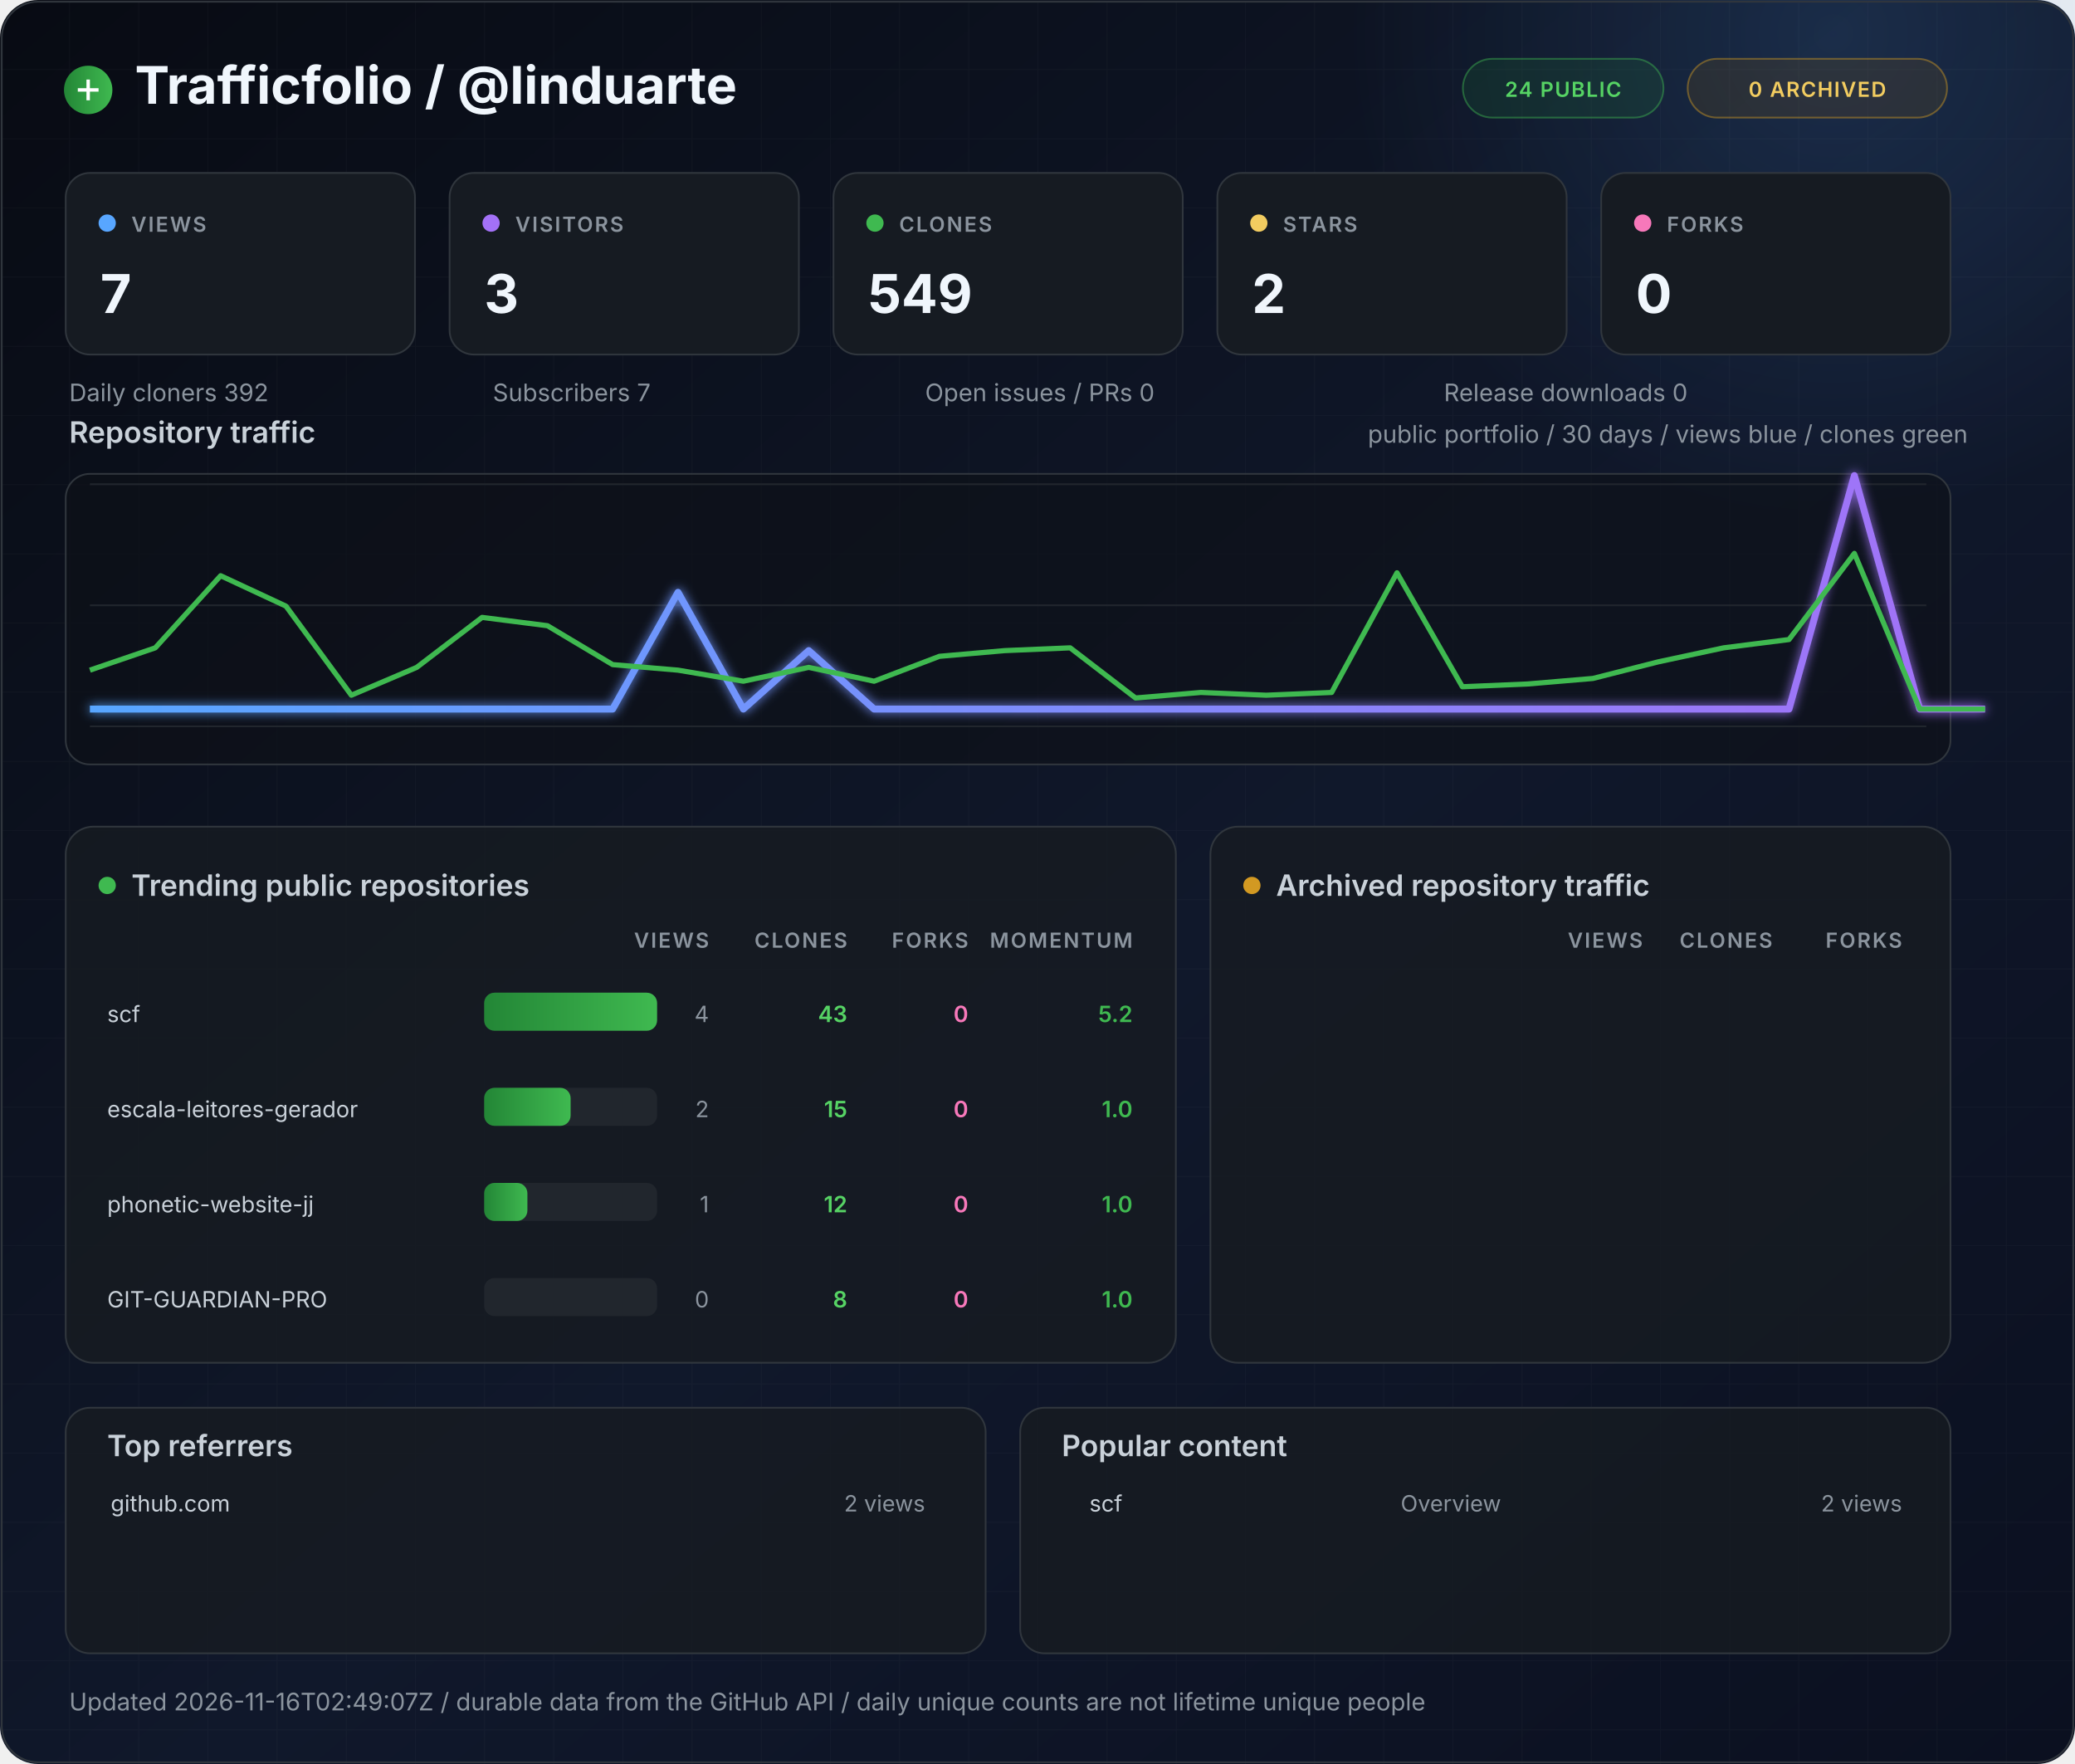
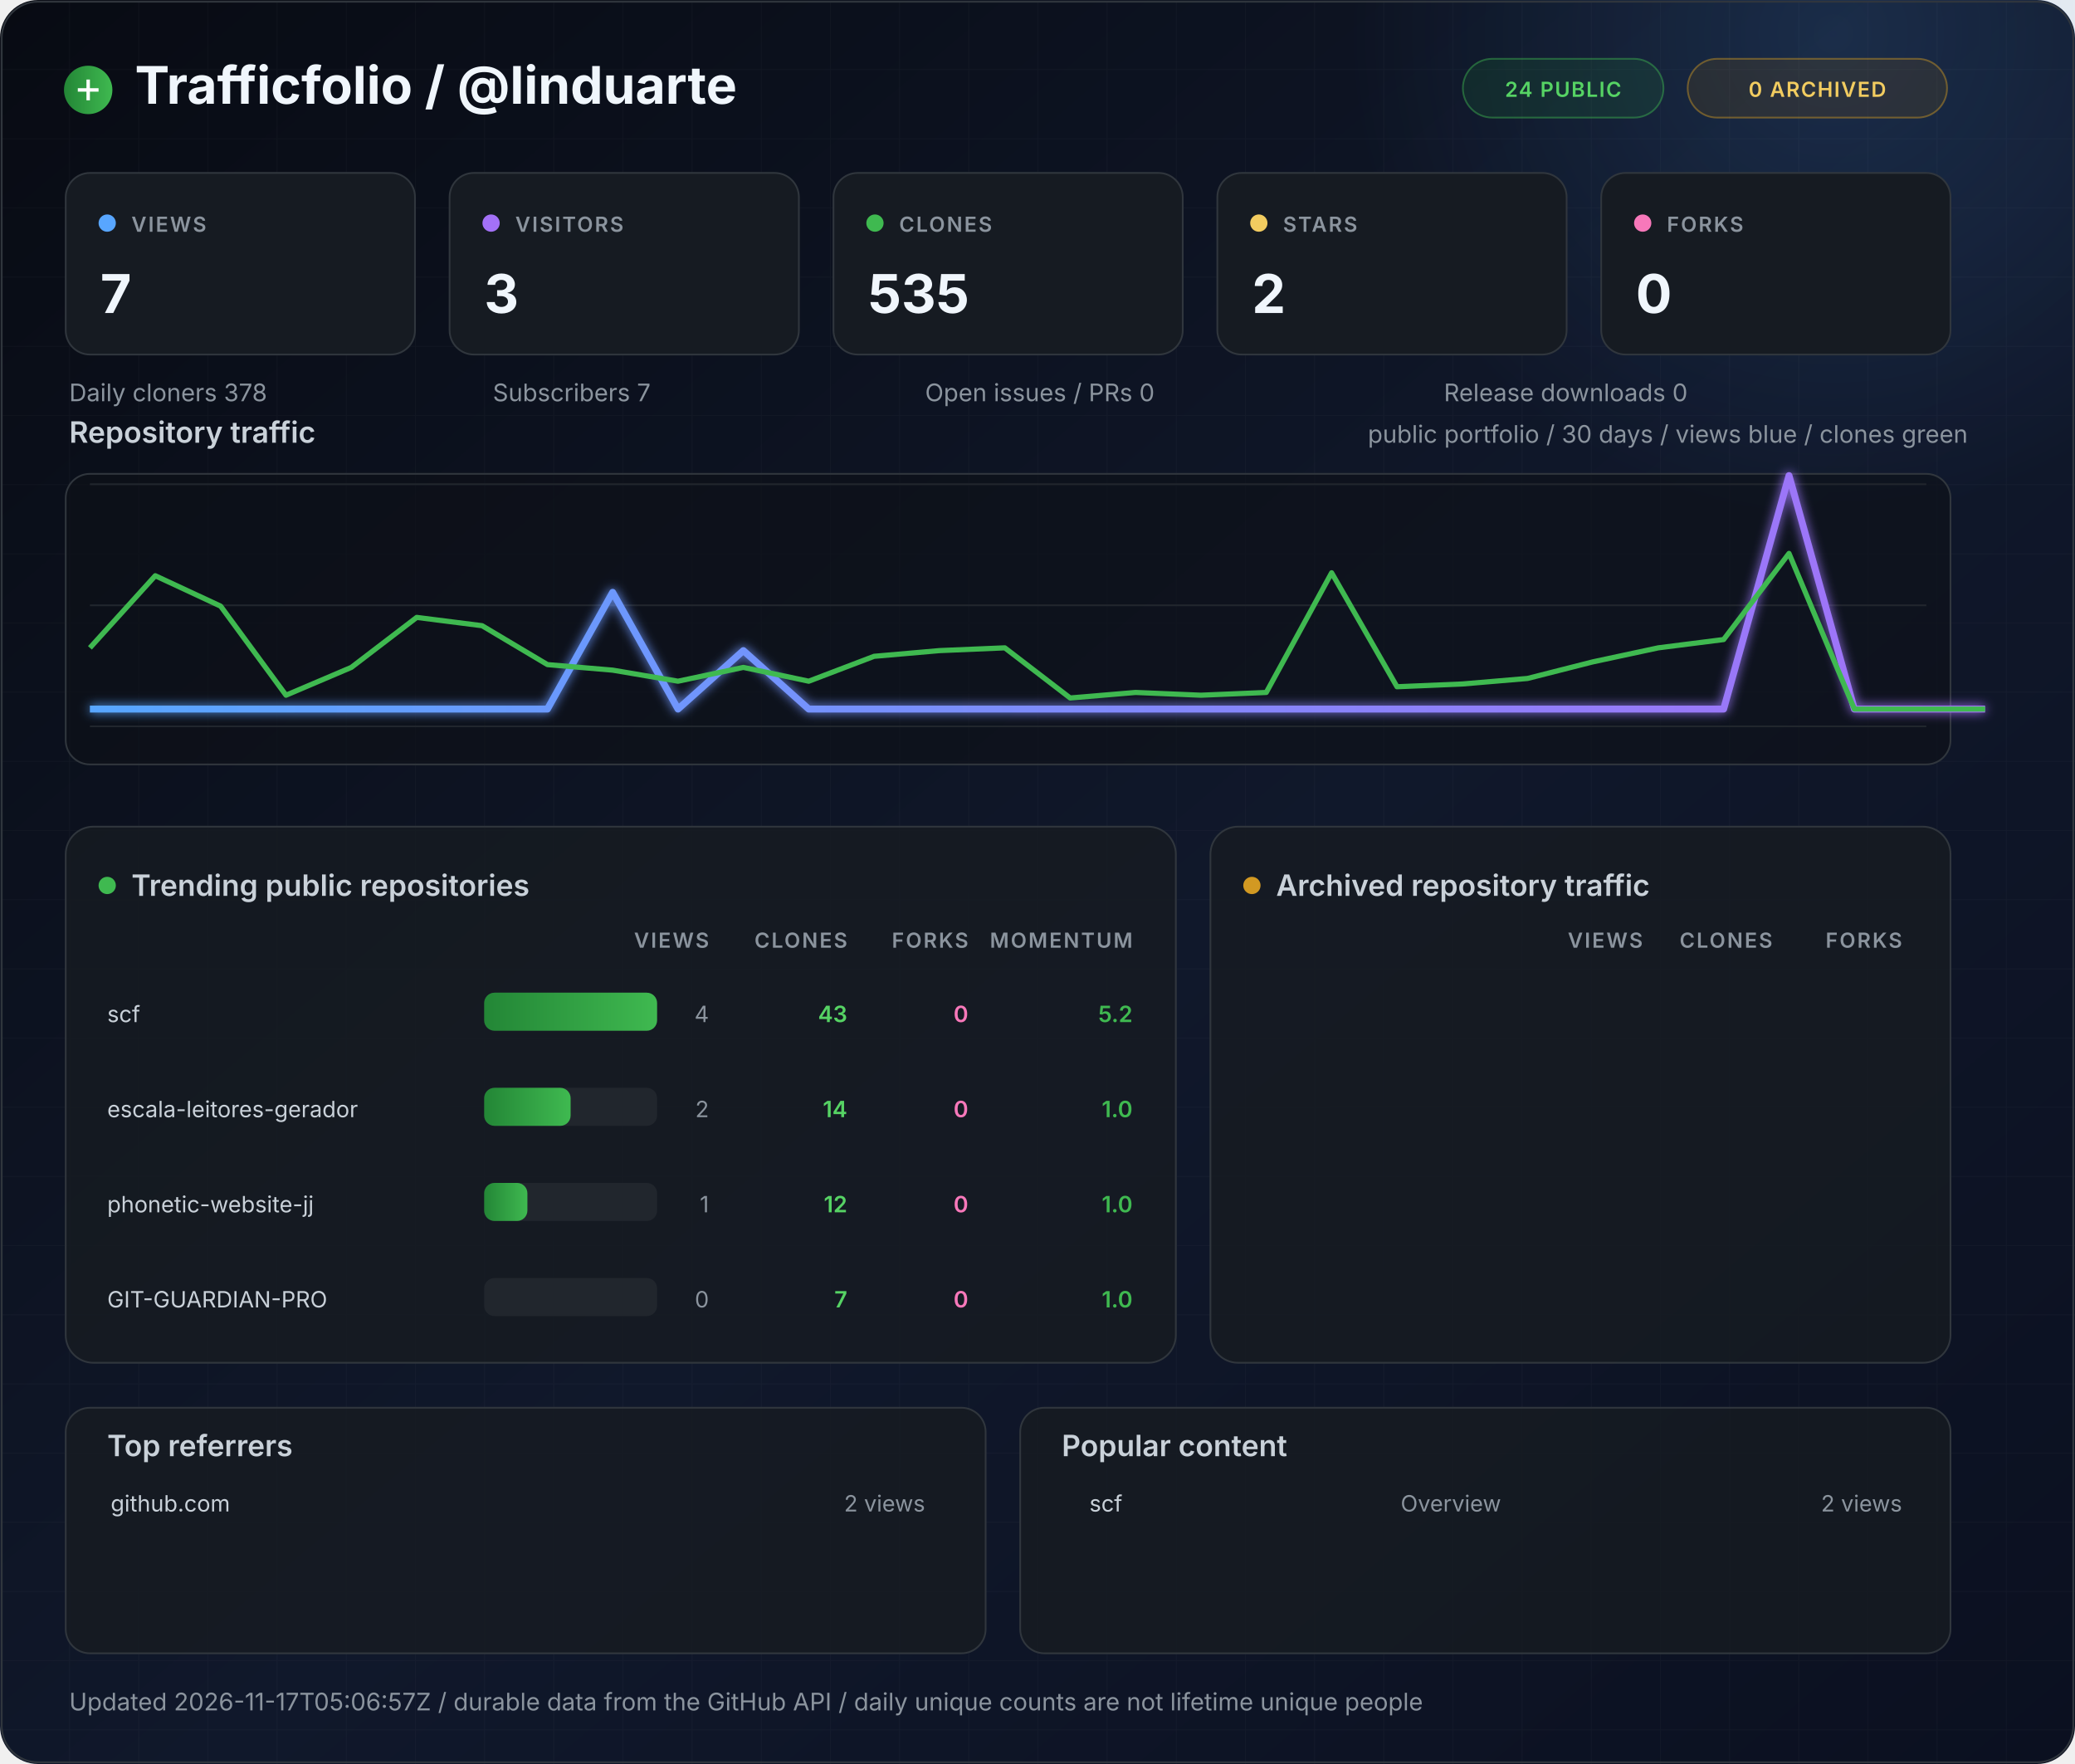
<svg xmlns="http://www.w3.org/2000/svg" width="1200" height="1020" viewBox="0 0 1200 1020" role="img" aria-label="Trafficfolio GitHub analytics dashboard for linduarte">
  <defs>
    <linearGradient id="bg" x1="0" y1="0" x2="1" y2="1">
      <stop stop-color="#080b13" />
      <stop offset=".55" stop-color="#10182b" />
      <stop offset="1" stop-color="#0b1020" />
    </linearGradient>
    <linearGradient id="line" x1="0" y1="0" x2="1" y2="0">
      <stop stop-color="#58a6ff" />
      <stop offset="1" stop-color="#a371f7" />
    </linearGradient>
    <linearGradient id="bar" x1="0" y1="0" x2="1" y2="0">
      <stop stop-color="#238636" />
      <stop offset="1" stop-color="#3fb950" />
    </linearGradient>
    <linearGradient id="archiveBar" x1="0" y1="0" x2="1" y2="0">
      <stop stop-color="#9e6a03" />
      <stop offset="1" stop-color="#f2cc60" />
    </linearGradient>
    <radialGradient id="ambient">
      <stop stop-color="#58a6ff" stop-opacity=".16" />
      <stop offset="1" stop-color="#58a6ff" stop-opacity="0" />
    </radialGradient>
    <pattern id="grid" width="40" height="40" patternUnits="userSpaceOnUse">
      <path d="M40 0H0V40" fill="none" stroke="#ffffff" stroke-opacity=".025" />
    </pattern>
    <filter id="glow">
      <feGaussianBlur stdDeviation="3" result="b" />
      <feMerge>
        <feMergeNode in="b" />
        <feMergeNode in="SourceGraphic" />
      </feMerge>
    </filter>
    <style>
    .title{font:750 30px -apple-system,BlinkMacSystemFont,"Segoe UI",sans-serif;fill:#f0f6fc}
    .subtitle{font:14px -apple-system,BlinkMacSystemFont,"Segoe UI",sans-serif;fill:#8b949e}
    .label{font:600 12px -apple-system,BlinkMacSystemFont,"Segoe UI",sans-serif;fill:#8b949e;letter-spacing:1px}
    .metric{font:700 31px -apple-system,BlinkMacSystemFont,"Segoe UI",sans-serif;fill:#f0f6fc}
    .section{font:600 17px -apple-system,BlinkMacSystemFont,"Segoe UI",sans-serif;fill:#c9d1d9}
    .repo,.value,.trend,.archive,.clone,.fork{font:13px -apple-system,BlinkMacSystemFont,"Segoe UI",sans-serif;fill:#c9d1d9}
    .value{fill:#8b949e} .trend{fill:#3fb950;font-weight:600} .archive{fill:#d29922}
    .clone{fill:#56d364;font-weight:600} .fork{fill:#f778ba;font-weight:600}
    .pill{font:600 12px -apple-system,BlinkMacSystemFont,"Segoe UI",sans-serif;letter-spacing:.7px}
  </style>
  </defs>
  <rect width="1200" height="1020" rx="22" fill="url(#bg)" />
  <rect width="1200" height="1020" rx="22" fill="url(#grid)" />
  <circle cx="1060" cy="20" r="280" fill="url(#ambient)" />
  <rect x="1" y="1" width="1198" height="1018" rx="21" fill="none" stroke="#30363d" />
  <circle cx="51" cy="52" r="14" fill="url(#bar)" />
  <path d="M45 52h12M51 46v12" stroke="#fff" stroke-width="2" />
  <text x="78" y="60" class="title">Trafficfolio / @linduarte</text>
  <rect x="846" y="34" width="116" height="34" rx="17" fill="#238636" fill-opacity=".16" stroke="#3fb950" stroke-opacity=".45" />
  <text x="904" y="56" text-anchor="middle" class="pill" fill="#56d364">24 PUBLIC</text>
  <rect x="976" y="34" width="150" height="34" rx="17" fill="#9e6a03" fill-opacity=".14" stroke="#d29922" stroke-opacity=".45" />
  <text x="1051" y="56" text-anchor="middle" class="pill" fill="#f2cc60">0 ARCHIVED</text>
  <rect x="38" y="100" width="202" height="105" rx="14" fill="#161b22" stroke="#30363d" />
  <circle cx="62" cy="129" r="5" fill="#58a6ff" />
  <text x="76" y="134" class="label">VIEWS</text>
  <text x="58" y="181" class="metric">7</text>
  <rect x="260" y="100" width="202" height="105" rx="14" fill="#161b22" stroke="#30363d" />
  <circle cx="284" cy="129" r="5" fill="#a371f7" />
  <text x="298" y="134" class="label">VISITORS</text>
  <text x="280" y="181" class="metric">3</text>
  <rect x="482" y="100" width="202" height="105" rx="14" fill="#161b22" stroke="#30363d" />
  <circle cx="506" cy="129" r="5" fill="#3fb950" />
  <text x="520" y="134" class="label">CLONES</text>
-   <text x="502" y="181" class="metric">549</text>
+   <text x="502" y="181" class="metric">535</text>
  <rect x="704" y="100" width="202" height="105" rx="14" fill="#161b22" stroke="#30363d" />
  <circle cx="728" cy="129" r="5" fill="#f2cc60" />
  <text x="742" y="134" class="label">STARS</text>
  <text x="724" y="181" class="metric">2</text>
  <rect x="926" y="100" width="202" height="105" rx="14" fill="#161b22" stroke="#30363d" />
  <circle cx="950" cy="129" r="5" fill="#f778ba" />
  <text x="964" y="134" class="label">FORKS</text>
  <text x="946" y="181" class="metric">0</text>
-   <text x="40" y="232" class="subtitle">Daily cloners 392</text>
+   <text x="40" y="232" class="subtitle">Daily cloners 378</text>
  <text x="285" y="232" class="subtitle">Subscribers 7</text>
  <text x="535" y="232" class="subtitle">Open issues / PRs 0</text>
  <text x="835" y="232" class="subtitle">Release downloads 0</text>
  <text x="40" y="256" class="section">Repository traffic</text>
  <text x="1138" y="256" text-anchor="end" class="subtitle">public portfolio / 30 days / views blue / clones green</text>
  <rect x="38" y="274" width="1090" height="168" rx="14" fill="#0d1117" fill-opacity=".62" stroke="#30363d" />
  <line x1="52" y1="420" x2="1114" y2="420" stroke="#21262d" />
  <line x1="52" y1="350" x2="1114" y2="350" stroke="#21262d" />
  <line x1="52" y1="280" x2="1114" y2="280" stroke="#21262d" />
-   <polyline points="52.0,410.0 89.8,410.0 127.6,410.0 165.4,410.0 203.2,410.0 241.0,410.0 278.8,410.0 316.6,410.0 354.3,410.0 392.1,342.5 429.9,410.0 467.7,376.2 505.5,410.0 543.3,410.0 581.1,410.0 618.9,410.0 656.7,410.0 694.5,410.0 732.3,410.0 770.1,410.0 807.9,410.0 845.7,410.0 883.4,410.0 921.2,410.0 959.0,410.0 996.8,410.0 1034.6,410.0 1072.4,275.0 1110.2,410.0 1148.0,410.0" fill="none" stroke="url(#line)" stroke-width="4" stroke-linejoin="round" filter="url(#glow)" />
-   <polyline points="52.0,387.5 89.8,374.6 127.6,332.9 165.4,350.5 203.2,402.0 241.0,385.9 278.8,357.0 316.6,361.8 354.3,384.3 392.1,387.5 429.9,393.9 467.7,385.9 505.5,393.9 543.3,379.5 581.1,376.2 618.9,374.6 656.7,403.6 694.5,400.4 732.3,402.0 770.1,400.4 807.9,331.2 845.7,397.1 883.4,395.5 921.2,392.3 959.0,382.7 996.8,374.6 1034.6,369.8 1072.4,320.0 1110.2,410.0 1148.0,410.0" fill="none" stroke="#3fb950" stroke-width="3" stroke-linejoin="round" />
+   <polyline points="52.0,410.0 89.8,410.0 127.6,410.0 165.4,410.0 203.2,410.0 241.0,410.0 278.8,410.0 316.6,410.0 354.3,342.5 392.1,410.0 429.9,376.2 467.7,410.0 505.5,410.0 543.3,410.0 581.1,410.0 618.9,410.0 656.7,410.0 694.5,410.0 732.3,410.0 770.1,410.0 807.9,410.0 845.7,410.0 883.4,410.0 921.2,410.0 959.0,410.0 996.8,410.0 1034.6,275.0 1072.4,410.0 1110.2,410.0 1148.0,410.0" fill="none" stroke="url(#line)" stroke-width="4" stroke-linejoin="round" filter="url(#glow)" />
+   <polyline points="52.0,374.6 89.8,332.9 127.6,350.5 165.4,402.0 203.2,385.9 241.0,357.0 278.8,361.8 316.6,384.3 354.3,387.5 392.1,393.9 429.9,385.9 467.7,393.9 505.5,379.5 543.3,376.2 581.1,374.6 618.9,403.6 656.7,400.4 694.5,402.0 732.3,400.4 770.1,331.2 807.9,397.1 845.7,395.5 883.4,392.3 921.2,382.7 959.0,374.6 996.8,369.8 1034.6,320.0 1072.4,410.0 1110.2,410.0 1148.0,410.0" fill="none" stroke="#3fb950" stroke-width="3" stroke-linejoin="round" />
  <rect x="38" y="478" width="642" height="310" rx="16" fill="#161b22" fill-opacity=".82" stroke="#30363d" />
  <circle cx="62" cy="512" r="5" fill="#3fb950" />
  <text x="76" y="518" class="section">Trending public repositories</text>
  <text x="410" y="548" text-anchor="end" class="label">VIEWS</text>
  <text x="490" y="548" text-anchor="end" class="label">CLONES</text>
  <text x="560" y="548" text-anchor="end" class="label">FORKS</text>
  <text x="655" y="548" text-anchor="end" class="label">MOMENTUM</text>
  <text x="62" y="591" class="repo">scf</text>
  <rect x="280" y="574" width="100" height="22" rx="6" fill="#21262d" />
  <rect x="280" y="574" width="100" height="22" rx="6" fill="url(#bar)" />
  <text x="410" y="591" text-anchor="end" class="value">4</text>
  <text x="490" y="591" text-anchor="end" class="clone">43</text>
  <text x="560" y="591" text-anchor="end" class="fork">0</text>
  <text x="655" y="591" text-anchor="end" class="trend">5.2</text>
  <text x="62" y="646" class="repo">escala-leitores-gerador</text>
  <rect x="280" y="629" width="100" height="22" rx="6" fill="#21262d" />
  <rect x="280" y="629" width="50" height="22" rx="6" fill="url(#bar)" />
  <text x="410" y="646" text-anchor="end" class="value">2</text>
-   <text x="490" y="646" text-anchor="end" class="clone">15</text>
+   <text x="490" y="646" text-anchor="end" class="clone">14</text>
  <text x="560" y="646" text-anchor="end" class="fork">0</text>
  <text x="655" y="646" text-anchor="end" class="trend">1.0</text>
  <text x="62" y="701" class="repo">phonetic-website-jj</text>
  <rect x="280" y="684" width="100" height="22" rx="6" fill="#21262d" />
  <rect x="280" y="684" width="25" height="22" rx="6" fill="url(#bar)" />
  <text x="410" y="701" text-anchor="end" class="value">1</text>
  <text x="490" y="701" text-anchor="end" class="clone">12</text>
  <text x="560" y="701" text-anchor="end" class="fork">0</text>
  <text x="655" y="701" text-anchor="end" class="trend">1.0</text>
  <text x="62" y="756" class="repo">GIT-GUARDIAN-PRO</text>
  <rect x="280" y="739" width="100" height="22" rx="6" fill="#21262d" />
  <rect x="280" y="739" width="0" height="22" rx="6" fill="url(#bar)" />
  <text x="410" y="756" text-anchor="end" class="value">0</text>
-   <text x="490" y="756" text-anchor="end" class="clone">8</text>
+   <text x="490" y="756" text-anchor="end" class="clone">7</text>
  <text x="560" y="756" text-anchor="end" class="fork">0</text>
  <text x="655" y="756" text-anchor="end" class="trend">1.0</text>
  <rect x="700" y="478" width="428" height="310" rx="16" fill="#161b22" fill-opacity=".82" stroke="#30363d" />
  <circle cx="724" cy="512" r="5" fill="#d29922" />
  <text x="738" y="518" class="section">Archived repository traffic</text>
  <text x="950" y="548" text-anchor="end" class="label">VIEWS</text>
  <text x="1025" y="548" text-anchor="end" class="label">CLONES</text>
  <text x="1100" y="548" text-anchor="end" class="label">FORKS</text>
  <rect x="38" y="814" width="532" height="142" rx="14" fill="#161b22" fill-opacity=".82" stroke="#30363d" />
  <text x="62" y="842" class="section">Top referrers</text>
  <text x="64" y="874" class="repo">github.com</text>
  <text x="535" y="874" text-anchor="end" class="value">2 views</text>
  <rect x="590" y="814" width="538" height="142" rx="14" fill="#161b22" fill-opacity=".82" stroke="#30363d" />
  <text x="614" y="842" class="section">Popular content</text>
  <text x="630" y="874" class="repo">scf</text>
  <text x="810" y="874" class="value">Overview</text>
  <text x="1100" y="874" text-anchor="end" class="value">2 views</text>
-   <text x="40" y="989" class="subtitle">Updated 2026-11-16T02:49:07Z / durable data from the GitHub API / daily unique counts are not lifetime unique people</text>
+   <text x="40" y="989" class="subtitle">Updated 2026-11-17T05:06:57Z / durable data from the GitHub API / daily unique counts are not lifetime unique people</text>
</svg>
